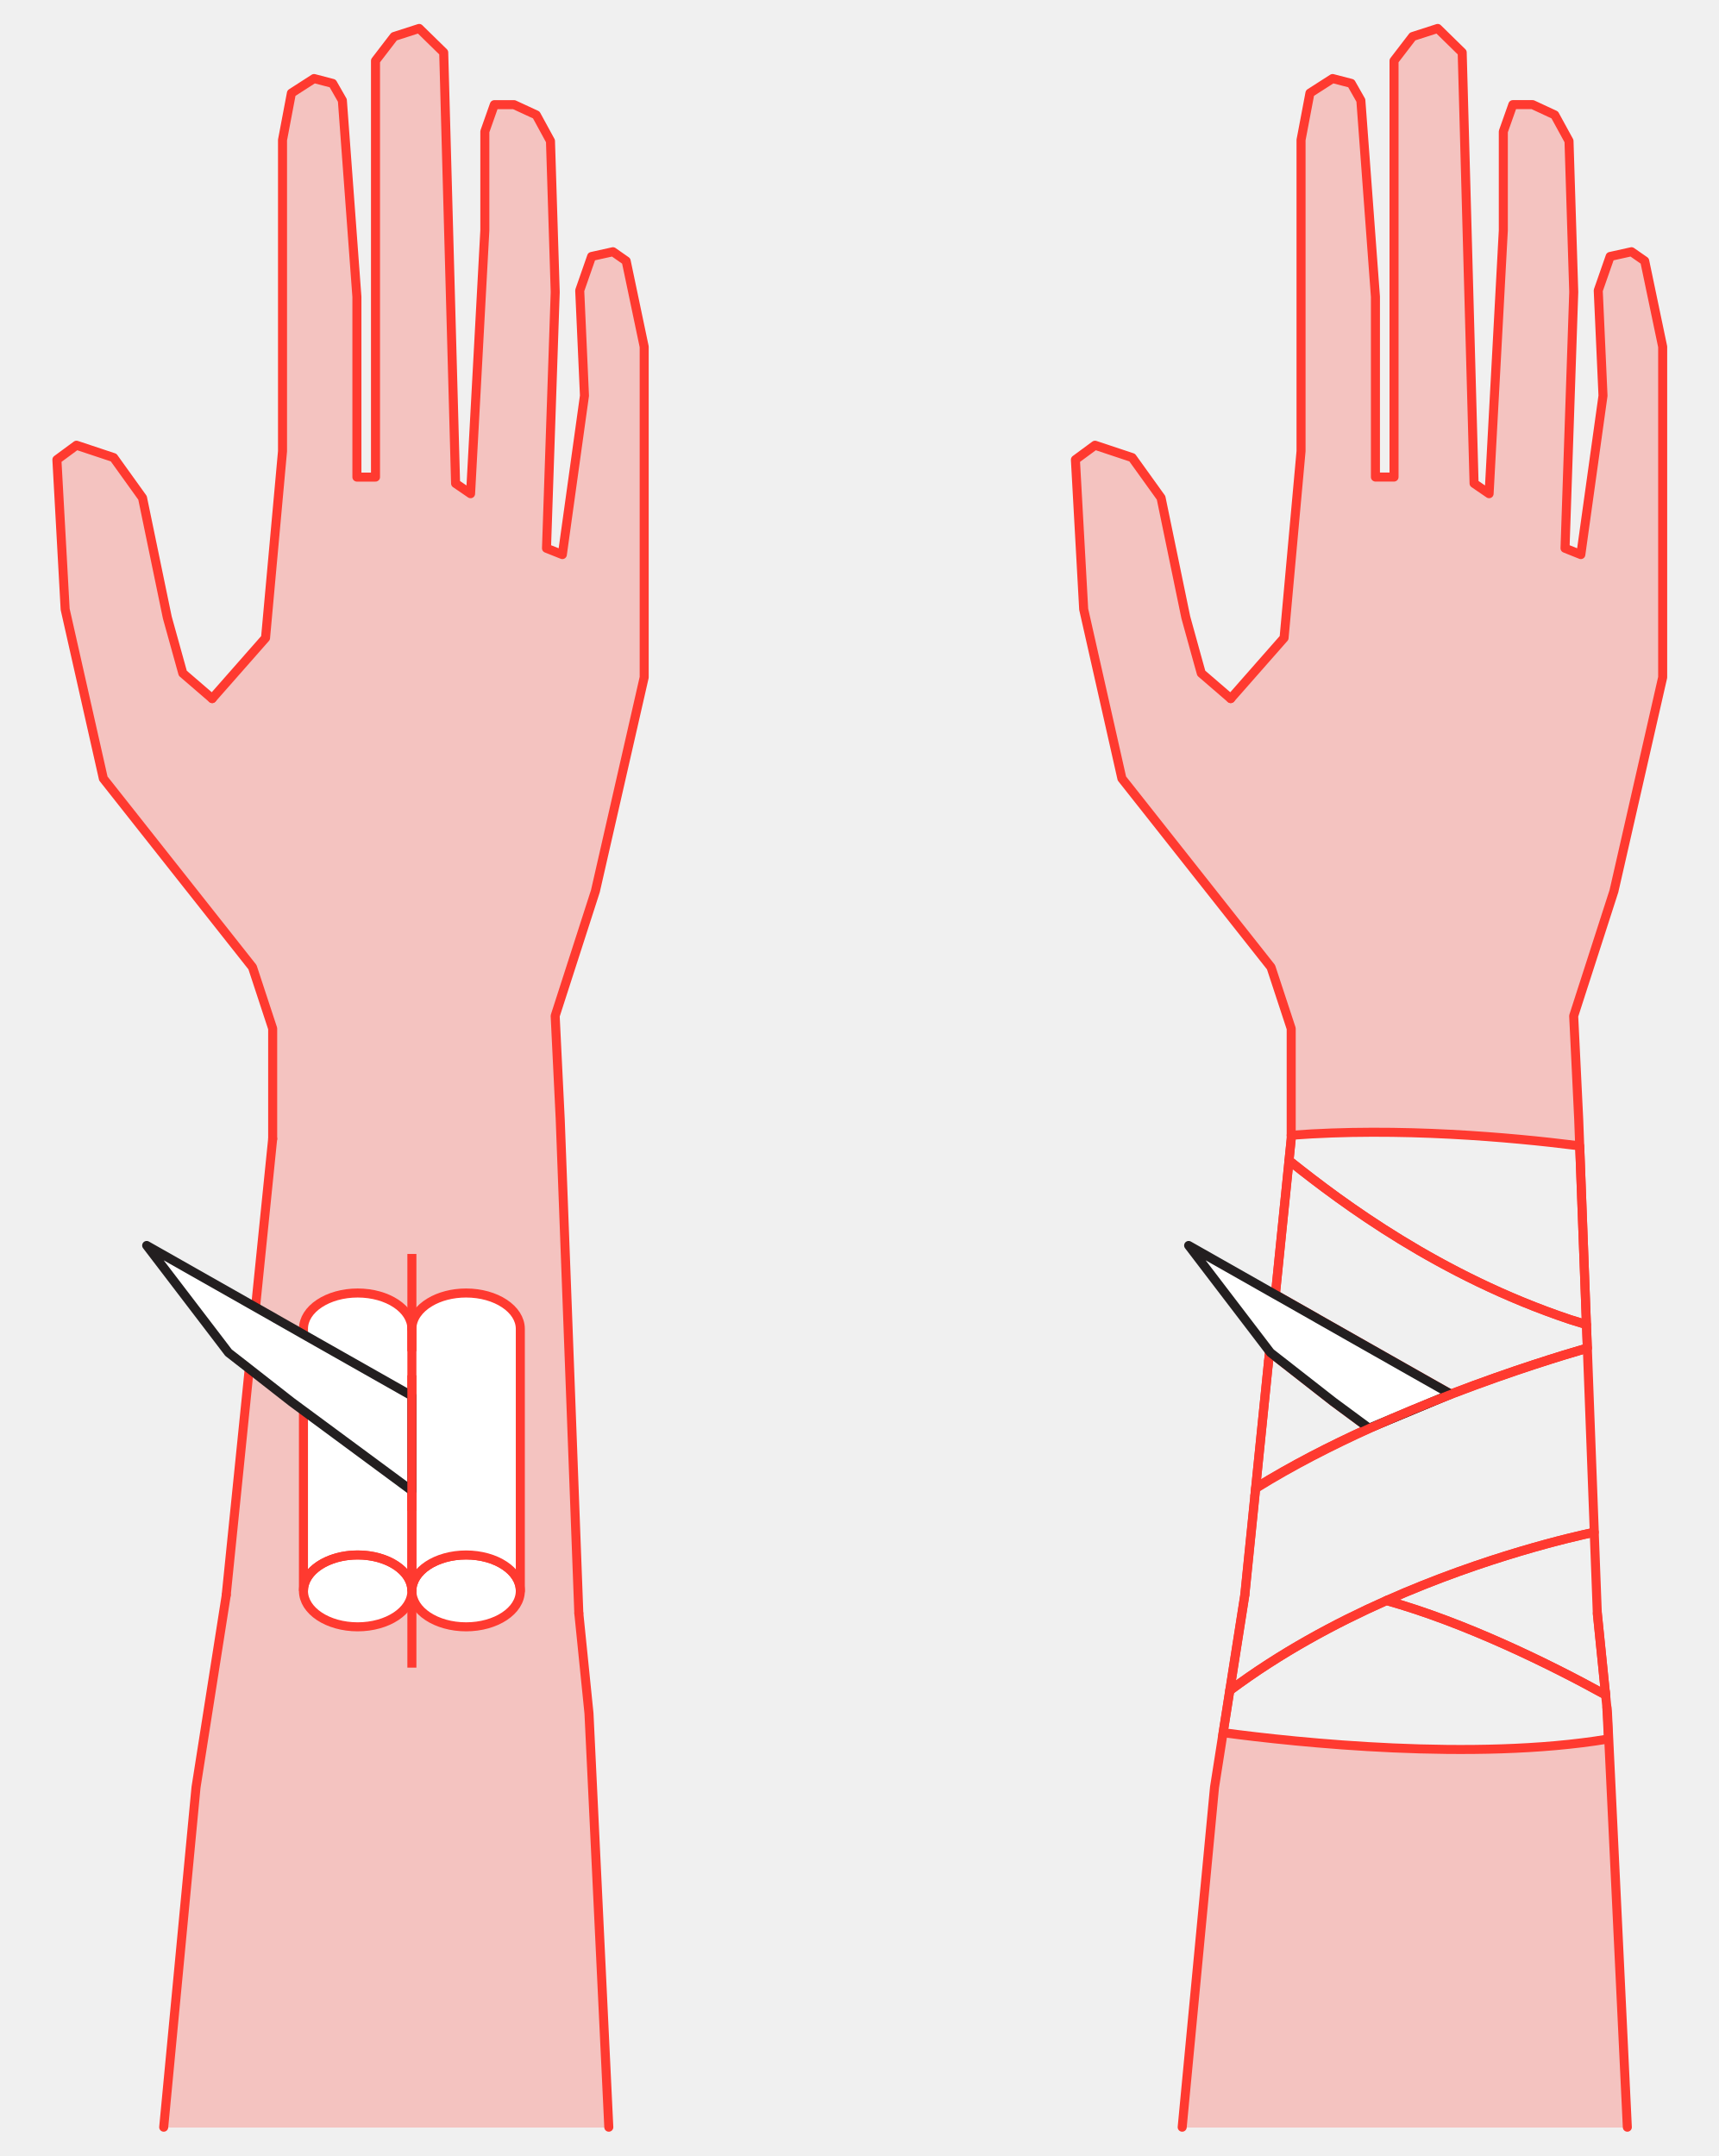
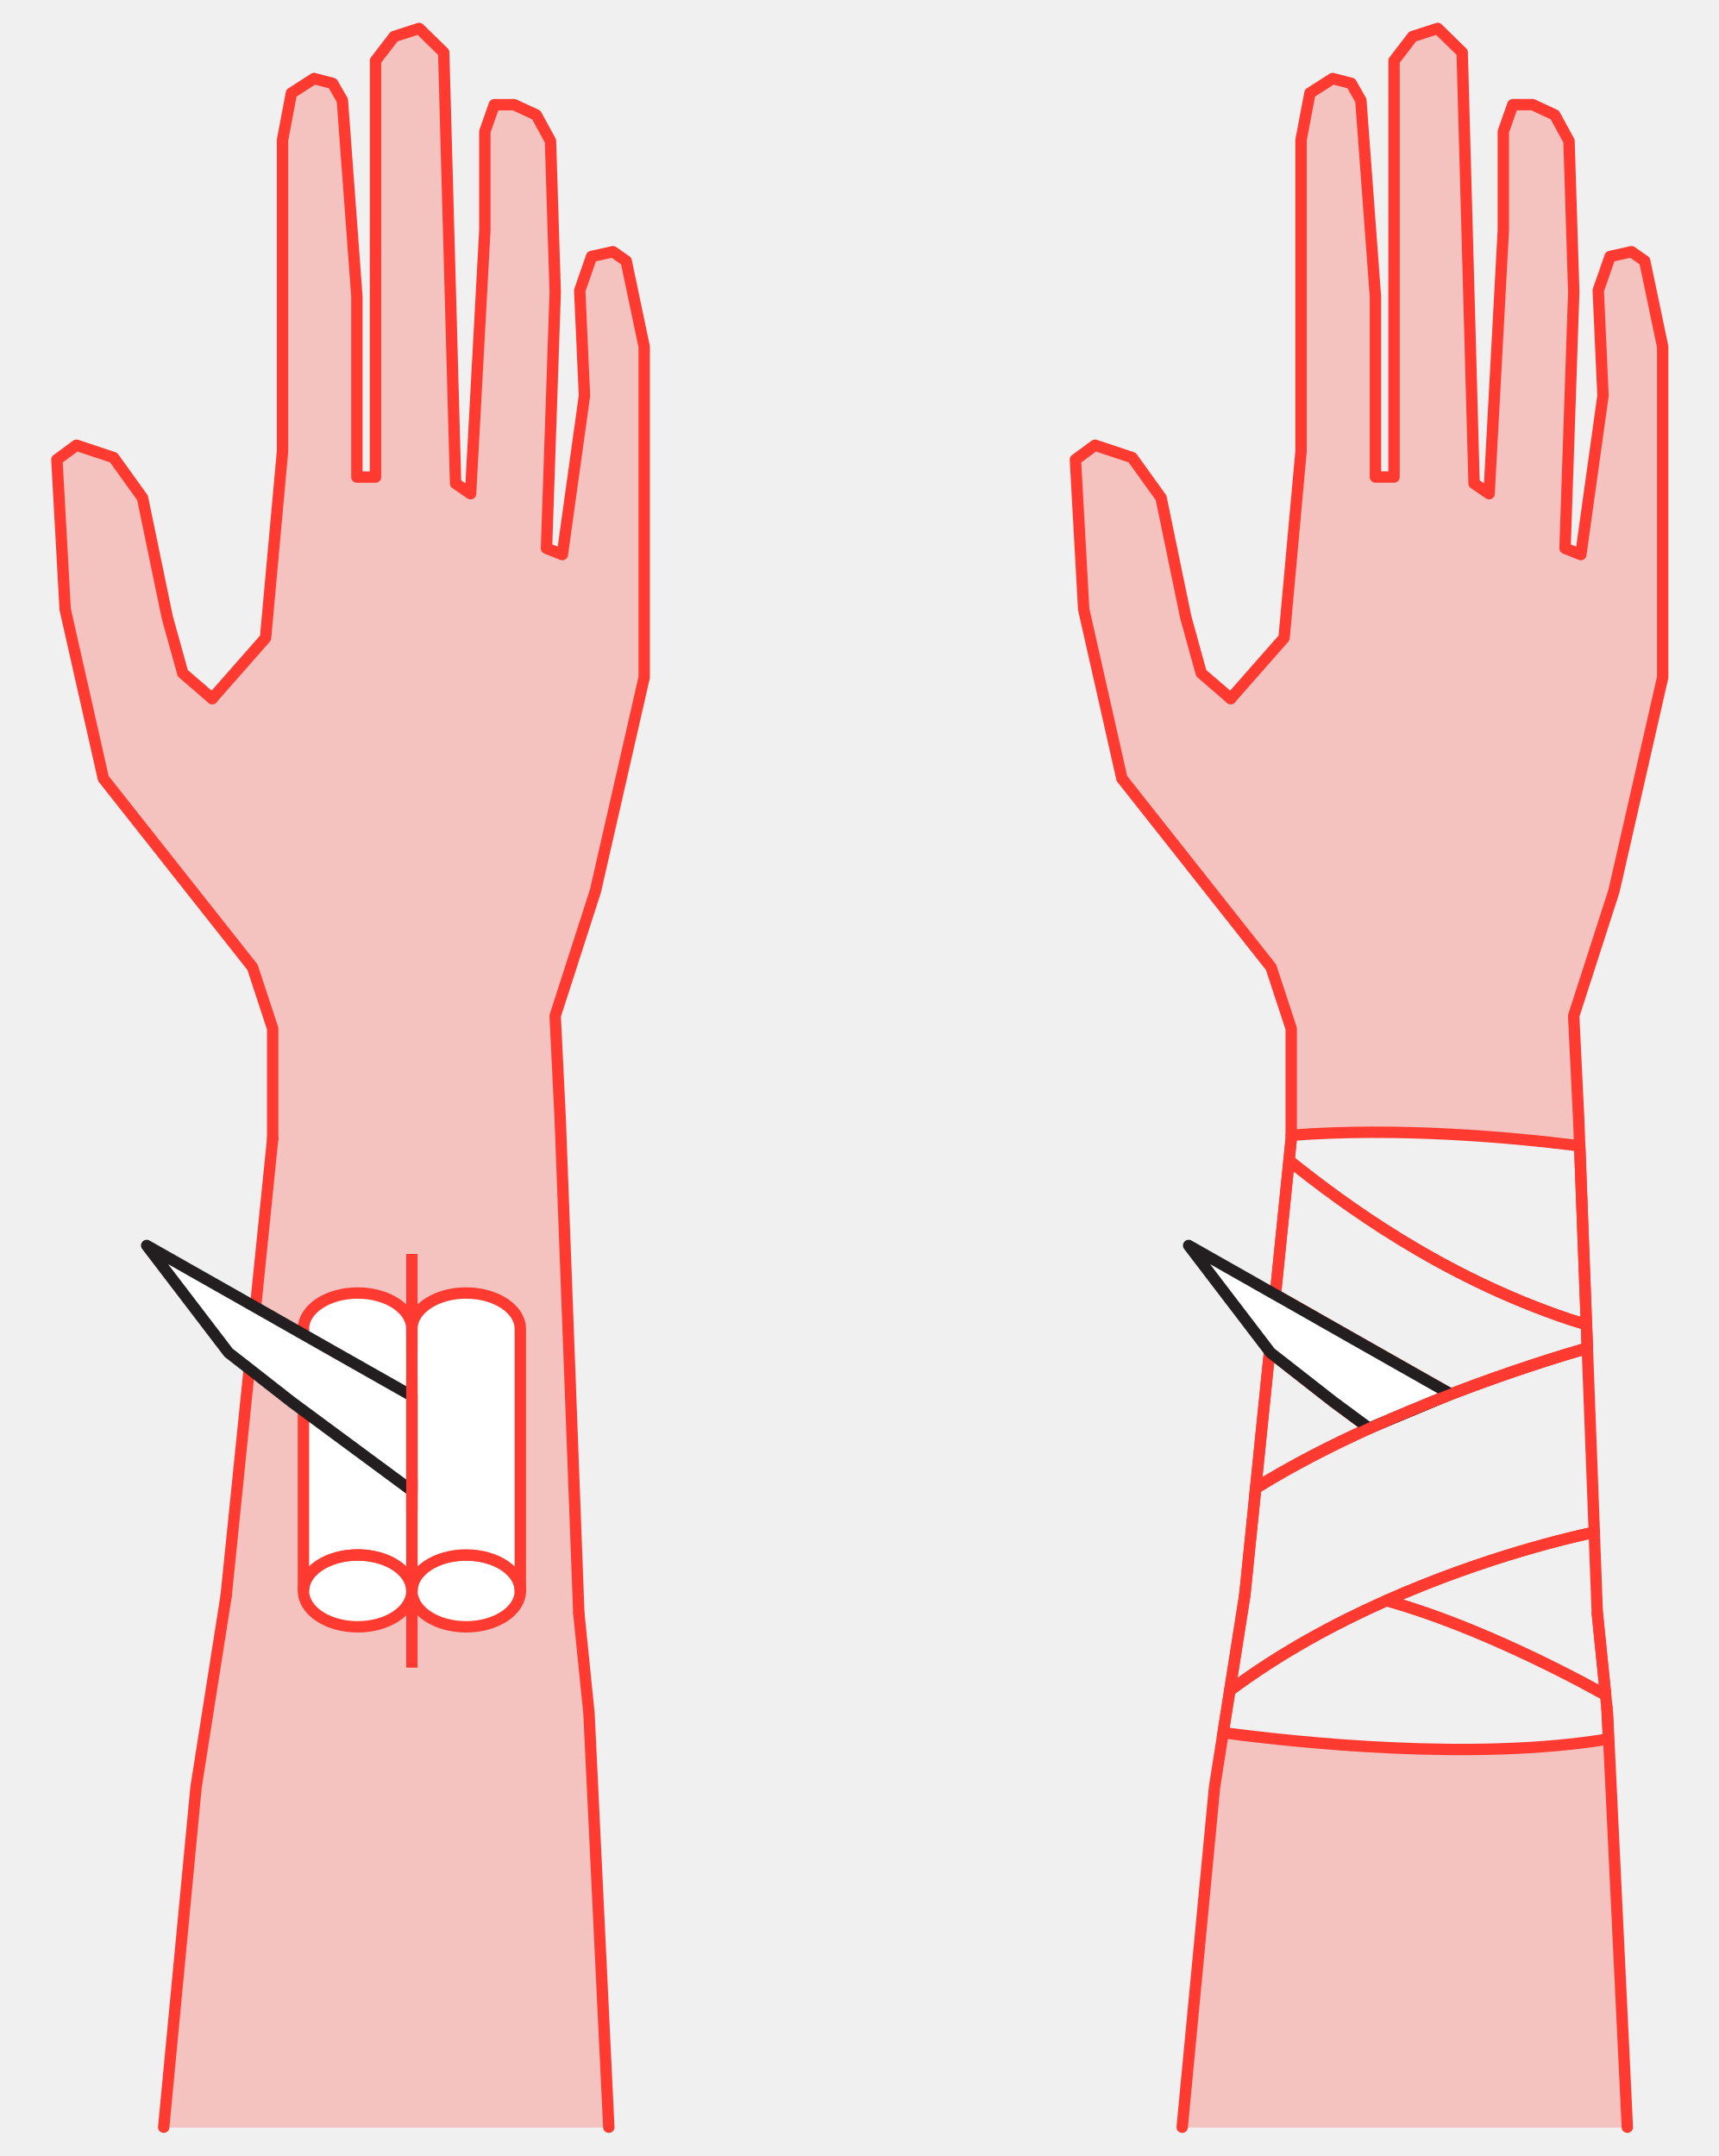
<svg xmlns="http://www.w3.org/2000/svg" width="302" height="379" viewBox="0 0 302 379" fill="none">
-   <path d="M37.294 122.8L46.672 112.145L49.656 79.32V24.614L51.219 16.37L55.202 13.807L58.471 14.664L60.176 17.647L62.731 52.177V83.867H66V10.681L69.269 6.42L73.673 5L77.989 9.221L80.076 84.986L82.71 86.787L85.217 40.498V23.122L86.883 18.401H90.359L94.254 20.202L96.754 24.788L97.587 51.344L96.055 96.379L98.84 97.49L102.728 69.553L101.895 51.066L103.982 45.084L107.735 44.251L110.059 45.877L113.225 60.953V119.071L104.648 156.656L97.579 178.586L98.467 196.764L101.736 283.597" stroke="#FF3A30" stroke-width="1.587" stroke-linecap="round" stroke-linejoin="round" />
-   <path d="M47.926 200.199V180.808L44.379 170.025L18.164 136.852L11.452 107.106L10 80.804L13.444 78.265L19.973 80.439L25.051 87.516L29.407 108.55L32.129 118.349L37.294 122.8" stroke="#FF3A30" stroke-width="1.587" stroke-linecap="round" stroke-linejoin="round" />
-   <path d="M28.773 373.937L34.453 314.192L39.769 280.384" stroke="#FF3A30" stroke-width="1.587" stroke-linecap="round" stroke-linejoin="round" />
-   <path d="M107.005 373.936L103.522 301.195L101.736 283.597" stroke="#FF3A30" stroke-width="1.587" stroke-linecap="round" stroke-linejoin="round" />
-   <path d="M43.935 239.371L39.761 280.375" stroke="#FF3A30" stroke-width="1.587" stroke-linecap="round" stroke-linejoin="round" />
-   <path d="M47.926 200.192L44.943 229.501" stroke="#FF3A30" stroke-width="1.587" stroke-linecap="round" stroke-linejoin="round" />
+   <path d="M37.294 122.8L46.672 112.145L49.656 79.32V24.614L51.219 16.37L55.202 13.807L58.471 14.664L60.176 17.647L62.731 52.177V83.867H66V10.681L69.269 6.42L73.673 5L77.989 9.221L80.076 84.986L82.71 86.787L85.217 40.498V23.122L86.883 18.401H90.359L94.254 20.202L96.754 24.788L97.587 51.344L96.055 96.379L98.84 97.49L102.728 69.553L101.895 51.066L103.982 45.084L107.735 44.251L110.059 45.877L113.225 60.953V119.071L104.648 156.656L97.579 178.586L98.467 196.764L101.736 283.597" stroke="#FF3A30" stroke-width="2" stroke-linecap="round" stroke-linejoin="round" />
+   <path d="M47.926 200.199V180.808L44.379 170.025L18.164 136.852L11.452 107.106L10 80.804L13.444 78.265L19.973 80.439L25.051 87.516L29.407 108.55L32.129 118.349L37.294 122.8" stroke="#FF3A30" stroke-width="2" stroke-linecap="round" stroke-linejoin="round" />
+   <path d="M28.773 373.937L34.453 314.192L39.769 280.384" stroke="#FF3A30" stroke-width="2" stroke-linecap="round" stroke-linejoin="round" />
+   <path d="M107.005 373.936L103.522 301.195L101.736 283.597" stroke="#FF3A30" stroke-width="2" stroke-linecap="round" stroke-linejoin="round" />
+   <path d="M43.935 239.371L39.761 280.375" stroke="#FF3A30" stroke-width="2" stroke-linecap="round" stroke-linejoin="round" />
+   <path d="M47.926 200.192L44.943 229.501" stroke="#FF3A30" stroke-width="2" stroke-linecap="round" stroke-linejoin="round" />
  <path opacity="0.25" d="M113.217 61.016V119.135L104.839 155.878L97.579 178.65L97.587 178.785L98.459 196.827L101.736 283.652L103.41 300.132L103.426 300.465V300.481L106.529 364.241L106.592 365.574L106.663 367.002L107.005 374H28.773L34.446 314.247L39.77 280.439L43.919 239.585L43.935 239.593L53.337 242.108L72.395 247.218V232.865L53.337 238.784L44.943 229.723L44.927 229.715L47.926 200.255V180.871L47.101 178.515L47.069 178.42L47.045 178.348L47.021 178.285L44.046 169.827L43.951 169.549L18.164 136.908L11.452 107.162L10.008 81.018L10 80.868L13.444 78.329L19.973 80.503L25.051 87.572L29.193 107.598L32.121 118.405L37.294 122.864L46.672 112.2L49.656 78.329V24.669L49.791 24.114L49.806 24.05L49.814 24.003L51.615 16.33L51.655 16.148L55.202 13.87L58.471 14.72L60.169 17.711L62.668 51.384V51.55L62.731 83.922H66V10.744L69.269 6.484L73.673 5.063L77.981 9.285L79.108 50.075L80.068 85.041L82.71 86.85L85.003 44.425L85.209 23.344V23.185L86.883 18.457H90.359L94.246 20.266L94.889 21.599L94.913 21.654L96.761 25.478L96.769 25.494L96.88 29.231L96.904 30.08L97.563 52.09L96.055 96.443H96.063L98.832 97.553L102.72 69.649V69.625L102.728 69.609L101.903 51.265V51.257L101.895 51.122L103.982 45.148L107.735 44.314L110.059 45.933L113.217 61.016Z" fill="#FF3A30" />
-   <path d="M72.395 266.173V263.793V246.996" stroke="#FF3A30" stroke-width="1.587" stroke-miterlimit="10" />
-   <path d="M72.395 249.075V236.554" stroke="#FF3A30" stroke-width="1.587" stroke-miterlimit="10" />
-   <path d="M81.924 285.977C87.187 285.977 91.453 283.149 91.453 279.661C91.453 276.173 87.187 273.346 81.924 273.346C76.662 273.346 72.395 276.173 72.395 279.661C72.395 283.149 76.662 285.977 81.924 285.977Z" fill="white" stroke="#FF3A30" stroke-width="1.587" stroke-linecap="round" stroke-linejoin="round" />
+   <path d="M72.395 266.173V263.793V246.996" stroke="#FF3A30" stroke-width="2" stroke-miterlimit="10" />
+   <path d="M72.395 249.075V236.554" stroke="#FF3A30" stroke-width="2" stroke-miterlimit="10" />
+   <path d="M81.924 285.977C87.187 285.977 91.453 283.149 91.453 279.661C91.453 276.173 87.187 273.346 81.924 273.346C76.662 273.346 72.395 276.173 72.395 279.661C72.395 283.149 76.662 285.977 81.924 285.977Z" fill="white" stroke="#FF3A30" stroke-width="2" stroke-linecap="round" stroke-linejoin="round" />
  <path d="M72.395 260.484V277.281H53.337V246.131L72.395 260.484Z" fill="white" />
  <path d="M72.395 232.746V246.131L53.337 243.949V232.746H72.395Z" fill="white" />
-   <path d="M62.866 285.977C68.129 285.977 72.395 283.149 72.395 279.661C72.395 276.173 68.129 273.346 62.866 273.346C57.603 273.346 53.337 276.173 53.337 279.661C53.337 283.149 57.603 285.977 62.866 285.977Z" fill="white" stroke="#FF3A30" stroke-width="1.587" stroke-linecap="round" stroke-linejoin="round" />
+   <path d="M62.866 285.977C68.129 285.977 72.395 283.149 72.395 279.661C72.395 276.173 68.129 273.346 62.866 273.346C57.603 273.346 53.337 276.173 53.337 279.661C53.337 283.149 57.603 285.977 62.866 285.977Z" fill="white" stroke="#FF3A30" stroke-width="2" stroke-linecap="round" stroke-linejoin="round" />
  <path d="M53.337 233.611C53.337 230.127 57.606 227.295 62.866 227.295C68.127 227.295 72.395 230.127 72.395 233.611" fill="white" />
-   <path d="M53.337 233.611C53.337 230.127 57.606 227.295 62.866 227.295C68.127 227.295 72.395 230.127 72.395 233.611" stroke="#FF3A30" stroke-width="1.587" stroke-linecap="round" stroke-linejoin="round" />
-   <path d="M91.453 233.611V279.661C91.453 276.17 87.185 273.346 81.924 273.346C76.664 273.346 72.395 276.17 72.395 279.661V233.611C72.395 231.754 73.617 230.072 75.553 228.921C77.235 227.906 79.481 227.295 81.924 227.295C87.185 227.295 91.453 230.127 91.453 233.611Z" fill="white" stroke="#FF3A30" stroke-width="1.587" stroke-linecap="round" stroke-linejoin="round" />
-   <path d="M72.395 260.484V279.661C72.395 278.82 72.149 278.019 71.697 277.281C70.277 274.972 66.857 273.346 62.866 273.346C58.875 273.346 55.456 274.972 54.035 277.281C53.583 278.019 53.337 278.82 53.337 279.661V246.131L72.395 260.484Z" stroke="#FF3A30" stroke-width="1.587" stroke-miterlimit="10" />
-   <path d="M53.337 243.949V233.611" stroke="#FF3A30" stroke-width="1.587" stroke-miterlimit="10" />
-   <path d="M72.395 237.538V220.432" stroke="#FF3A30" stroke-width="1.587" stroke-miterlimit="10" />
-   <path d="M72.395 293.15V280.629" stroke="#FF3A30" stroke-width="1.587" stroke-miterlimit="10" />
-   <path d="M72.395 245.385V262.063L51.234 246.433L43.578 240.442L43.562 240.426L40.166 237.784L38.54 235.65L25.781 218.94L48.346 231.738L48.362 231.754L55.709 235.928L66.936 242.291L72.395 245.385Z" fill="white" stroke="#231F20" stroke-width="1.587" stroke-linecap="round" stroke-linejoin="round" />
-   <path d="M72.395 265.602V241.767" stroke="#FF3A30" stroke-width="1.587" stroke-miterlimit="10" />
-   <path d="M280.218 269.291V269.355C276.703 270.092 261.176 273.584 243.696 281.359C234.612 285.398 224.963 290.603 216.164 297.18L218.798 280.439L220.719 261.539C227.034 257.628 233.882 254.121 240.642 251.058L254.995 245.068C255.09 245.028 255.185 244.988 255.272 244.957C265.674 240.966 274.537 238.252 278.996 236.967L280.218 269.291Z" stroke="#FF3A30" stroke-width="1.587" stroke-linecap="round" stroke-linejoin="round" />
+   <path d="M53.337 233.611C53.337 230.127 57.606 227.295 62.866 227.295C68.127 227.295 72.395 230.127 72.395 233.611" stroke="#FF3A30" stroke-width="2" stroke-linecap="round" stroke-linejoin="round" />
+   <path d="M91.453 233.611V279.661C91.453 276.17 87.185 273.346 81.924 273.346C76.664 273.346 72.395 276.17 72.395 279.661V233.611C72.395 231.754 73.617 230.072 75.553 228.921C77.235 227.906 79.481 227.295 81.924 227.295C87.185 227.295 91.453 230.127 91.453 233.611Z" fill="white" stroke="#FF3A30" stroke-width="2" stroke-linecap="round" stroke-linejoin="round" />
+   <path d="M72.395 260.484V279.661C72.395 278.82 72.149 278.019 71.697 277.281C70.277 274.972 66.857 273.346 62.866 273.346C58.875 273.346 55.456 274.972 54.035 277.281C53.583 278.019 53.337 278.82 53.337 279.661V246.131L72.395 260.484Z" stroke="#FF3A30" stroke-width="2" stroke-miterlimit="10" />
+   <path d="M53.337 243.949V233.611" stroke="#FF3A30" stroke-width="2" stroke-miterlimit="10" />
+   <path d="M72.395 237.538V220.432" stroke="#FF3A30" stroke-width="2" stroke-miterlimit="10" />
+   <path d="M72.395 293.15V280.629" stroke="#FF3A30" stroke-width="2" stroke-miterlimit="10" />
+   <path d="M72.395 245.385V262.063L51.234 246.433L43.578 240.442L43.562 240.426L40.166 237.784L38.54 235.65L25.781 218.94L48.346 231.738L48.362 231.754L55.709 235.928L66.936 242.291L72.395 245.385Z" fill="white" stroke="#231F20" stroke-width="2" stroke-linecap="round" stroke-linejoin="round" />
+   <path d="M72.395 265.602V241.767" stroke="#FF3A30" stroke-width="2" stroke-miterlimit="10" />
+   <path d="M280.218 269.291V269.355C276.703 270.092 261.176 273.584 243.696 281.359C234.612 285.398 224.963 290.603 216.164 297.18L218.798 280.439L220.719 261.539C227.034 257.628 233.882 254.121 240.642 251.058L254.995 245.068C255.09 245.028 255.185 244.988 255.272 244.957C265.674 240.966 274.537 238.252 278.996 236.967L280.218 269.291Z" stroke="#FF3A30" stroke-width="2" stroke-linecap="round" stroke-linejoin="round" />
  <path opacity="0.25" d="M254.987 245.068L240.634 251.058L234.374 246.433L226.709 240.442L226.693 240.426L223.305 237.784L223.163 237.594L223.964 229.723L223.948 229.715L224.162 227.581L231.486 231.738L231.502 231.754L238.841 235.92L250.076 242.291L254.987 245.068Z" fill="#FF3A30" />
  <path opacity="0.25" d="M286.026 373.937V374H207.794L213.467 314.247L214.99 304.591C228.042 306.336 259.057 309.613 282.543 305.725C282.559 305.725 282.583 305.725 282.598 305.725C282.63 305.717 282.662 305.717 282.694 305.71H282.702L285.09 354.712L285.129 355.592L285.55 364.249L285.613 365.582L285.685 367.01L286.026 373.944V373.937Z" fill="#FF3A30" />
  <path opacity="0.25" d="M292.239 61.016V119.135L283.86 155.878L283.812 156.021L278.441 172.874L276.6 178.642L277.481 196.764L277.655 201.453H277.647C277.243 201.39 276.981 201.35 276.981 201.35C265.825 199.953 245.974 198.113 226.947 199.565V180.871L226.122 178.515L226.09 178.42L226.067 178.348L226.043 178.285V178.261L226.027 178.245L223.075 169.851V169.827L222.98 169.549L197.194 136.908L190.481 107.162V107.098L189.029 80.868L192.473 78.329L199.003 80.503L204.081 87.572L208.222 107.598L208.294 107.868L210.38 115.58L211.15 118.405L216.323 122.864L225.702 112.2L225.884 110.145L228.685 78.329V24.669L228.82 24.114L228.836 24.05V24.003L230.645 16.33L230.684 16.148L234.231 13.87L237.5 14.72L239.198 17.711L241.697 51.384V51.654L241.753 79.876V83.859L241.761 83.922H245.03V10.744L248.298 6.484L252.702 5.063L257.01 9.285L259.097 84.978V85.041L261.739 86.85V86.787L264.032 44.425V44.298L264.238 23.344V23.185L265.913 18.457H269.388L273.276 20.266L273.918 21.599L273.942 21.654L275.791 25.478V25.494L275.91 29.231L275.934 30.08L276.592 52.042L275.085 96.379V96.443H275.093L277.862 97.553L281.749 69.649V69.609L281.757 69.545L280.924 51.114L283.011 45.148L286.764 44.314L289.089 45.933L292.246 61.016H292.239Z" fill="#FF3A30" />
-   <path d="M278.996 236.967L277.655 201.453L277.481 196.764L276.6 178.634V178.586L278.361 173.112L278.441 172.874L283.669 156.656L283.812 156.021L283.82 156.005L292.238 119.071V61.016V60.953L289.081 45.87L286.756 44.251L283.003 45.084L280.916 51.059V51.106L281.749 69.545L281.741 69.625L277.854 97.49L275.077 96.379L276.584 52.042L276.608 51.336L275.775 24.788L273.268 20.202L269.38 18.393H265.904L264.23 23.122V23.185V23.344V40.498L264.024 44.298V44.322L261.731 86.787L259.089 84.978L257.002 9.285V9.221L252.694 5L248.29 6.42L245.021 10.681V10.744V83.859H241.753V52.177L239.19 17.647L237.492 14.656L234.223 13.807L230.24 16.362L228.677 24.606V24.669V78.329V79.313L225.924 109.622L225.876 110.145L225.694 112.137L216.315 122.8" stroke="#FF3A30" stroke-width="1.587" stroke-linecap="round" stroke-linejoin="round" />
-   <path d="M278.837 232.849H278.83C277.195 232.341 275.926 231.952 275.926 231.952C253.003 224.264 235.905 211.442 226.947 204.309C226.947 204.309 226.797 204.198 226.566 204.016L226.947 200.255V199.565C245.974 198.113 265.825 199.953 276.981 201.35C276.981 201.35 277.243 201.39 277.647 201.453H277.655L278.837 232.849Z" stroke="#FF3A30" stroke-width="1.587" stroke-linecap="round" stroke-linejoin="round" />
-   <path d="M216.315 122.8L211.142 118.341L210.372 115.58L208.429 108.55L208.286 107.868L204.073 87.509L198.995 80.439L192.465 78.265L189.021 80.804V80.868L190.473 107.098L197.186 136.844L223.401 170.025L226.947 180.808V180.871V199.565" stroke="#FF3A30" stroke-width="1.587" stroke-linecap="round" stroke-linejoin="round" />
-   <path d="M207.786 373.937L213.467 314.192L218.783 280.384" stroke="#FF3A30" stroke-width="1.587" stroke-linecap="round" stroke-linejoin="round" />
-   <path d="M282.209 297.95H282.202M282.202 297.95C272.252 292.459 257.391 285.191 243.688 281.359C261.168 273.583 276.695 270.092 280.21 269.354L280.75 283.589V283.652L282.202 297.95Z" stroke="#FF3A30" stroke-width="1.587" stroke-linecap="round" stroke-linejoin="round" />
-   <path d="M282.432 300.132L282.543 301.187L286.026 373.937" stroke="#FF3A30" stroke-width="1.587" stroke-linecap="round" stroke-linejoin="round" />
-   <path d="M282.21 297.95L280.758 283.589" stroke="#FF3A30" stroke-width="1.587" stroke-linecap="round" stroke-linejoin="round" />
-   <path d="M222.956 239.371L218.783 280.375" stroke="#FF3A30" stroke-width="1.587" stroke-linecap="round" stroke-linejoin="round" />
-   <path d="M278.996 236.967C274.537 238.252 265.674 240.966 255.273 244.957C255.185 244.989 255.09 245.028 254.995 245.068L250.084 242.291L238.849 235.92L231.509 231.754L231.494 231.738L224.17 227.581L226.574 204.016C226.804 204.198 226.955 204.309 226.955 204.309C235.913 211.442 253.011 224.264 275.933 231.953C275.933 231.953 277.203 232.341 278.837 232.849H278.845L279.004 236.967H278.996Z" stroke="#FF3A30" stroke-width="1.587" stroke-linecap="round" stroke-linejoin="round" />
-   <path d="M223.964 229.501L224.162 227.581L226.558 204.008L226.947 200.192" stroke="#FF3A30" stroke-width="1.587" stroke-linecap="round" stroke-linejoin="round" />
-   <path d="M240.634 251.058C233.874 254.121 227.026 257.628 220.711 261.539L222.94 239.585H222.956L223.162 237.594L223.305 237.784L226.693 240.426L226.709 240.442L234.374 246.433L240.634 251.058Z" stroke="#FF3A30" stroke-width="1.587" stroke-miterlimit="10" />
-   <path d="M222.956 239.371L223.139 237.57L223.964 229.501" stroke="#FF3A30" stroke-width="1.587" stroke-miterlimit="10" />
-   <path d="M254.987 245.068L240.634 251.058L234.374 246.433L226.709 240.442L226.693 240.426L223.305 237.784L223.162 237.594L223.139 237.57L221.671 235.642L208.92 218.94L224.154 227.581H224.162L231.486 231.738L231.501 231.754L238.841 235.92L250.076 242.291L254.987 245.068Z" fill="white" stroke="#231F20" stroke-width="1.587" stroke-linecap="round" stroke-linejoin="round" />
-   <path d="M280.329 269.331H280.321C280.321 269.331 280.25 269.307 280.21 269.291" stroke="#FF3A30" stroke-width="1.587" stroke-miterlimit="10" />
-   <path d="M226.568 204.017L226.559 204.008" stroke="#FF3A30" stroke-width="1.587" stroke-miterlimit="10" />
-   <path d="M220.712 261.54L220.703 261.548" stroke="#FF3A30" stroke-width="1.587" stroke-miterlimit="10" />
-   <path d="M280.313 269.331C280.313 269.331 280.257 269.347 280.218 269.355" stroke="#FF3A30" stroke-width="1.587" stroke-miterlimit="10" />
-   <path d="M282.701 305.702H282.693C282.693 305.702 282.63 305.71 282.598 305.718C282.582 305.718 282.558 305.718 282.543 305.718C259.057 309.606 228.042 306.329 214.99 304.583L216.156 297.18C224.955 290.595 234.604 285.39 243.688 281.352C257.391 285.184 272.252 292.452 282.201 297.942H282.209L282.431 300.124L282.447 300.457V300.6L282.455 300.64L282.701 305.694V305.702Z" stroke="#FF3A30" stroke-width="1.587" stroke-miterlimit="10" />
-   <path d="M216.133 297.204C216.133 297.204 216.141 297.188 216.149 297.188" stroke="#FF3A30" stroke-width="1.587" stroke-miterlimit="10" />
-   <path d="M280.313 269.331H280.322H280.33" stroke="#FF3A30" stroke-width="1.587" stroke-miterlimit="10" />
-   <path d="M214.974 304.591H214.991" stroke="#FF3A30" stroke-width="1.587" stroke-miterlimit="10" />
-   <path d="M282.75 305.694C282.75 305.694 282.718 305.702 282.702 305.702" stroke="#FF3A30" stroke-width="1.587" stroke-miterlimit="10" />
-   <path d="M226.948 199.565H226.939" stroke="#FF3A30" stroke-width="1.587" stroke-miterlimit="10" />
-   <path d="M279.171 236.967H279.163C274.704 238.252 265.841 240.966 255.439 244.957C255.352 244.988 255.257 245.028 255.162 245.068C250.591 246.821 245.728 248.821 240.809 251.058C234.048 254.121 227.193 257.628 220.878 261.547H220.87" stroke="#FF3A30" stroke-width="1.587" stroke-miterlimit="10" />
+   <path d="M278.996 236.967L277.655 201.453L277.481 196.764L276.6 178.634V178.586L278.361 173.112L278.441 172.874L283.669 156.656L283.812 156.021L283.82 156.005L292.238 119.071V61.016V60.953L289.081 45.87L286.756 44.251L283.003 45.084L280.916 51.059V51.106L281.749 69.545L281.741 69.625L277.854 97.49L275.077 96.379L276.584 52.042L276.608 51.336L275.775 24.788L273.268 20.202L269.38 18.393H265.904L264.23 23.122V23.185V23.344V40.498L264.024 44.298V44.322L261.731 86.787L259.089 84.978L257.002 9.285V9.221L252.694 5L248.29 6.42L245.021 10.681V10.744V83.859H241.753V52.177L239.19 17.647L237.492 14.656L234.223 13.807L230.24 16.362L228.677 24.606V24.669V78.329V79.313L225.924 109.622L225.876 110.145L225.694 112.137L216.315 122.8" stroke="#FF3A30" stroke-width="2" stroke-linecap="round" stroke-linejoin="round" />
+   <path d="M278.837 232.849H278.83C277.195 232.341 275.926 231.952 275.926 231.952C253.003 224.264 235.905 211.442 226.947 204.309C226.947 204.309 226.797 204.198 226.566 204.016L226.947 200.255V199.565C245.974 198.113 265.825 199.953 276.981 201.35C276.981 201.35 277.243 201.39 277.647 201.453H277.655L278.837 232.849Z" stroke="#FF3A30" stroke-width="2" stroke-linecap="round" stroke-linejoin="round" />
+   <path d="M216.315 122.8L211.142 118.341L210.372 115.58L208.429 108.55L208.286 107.868L204.073 87.509L198.995 80.439L192.465 78.265L189.021 80.804V80.868L190.473 107.098L197.186 136.844L223.401 170.025L226.947 180.808V180.871V199.565" stroke="#FF3A30" stroke-width="2" stroke-linecap="round" stroke-linejoin="round" />
+   <path d="M207.786 373.937L213.467 314.192L218.783 280.384" stroke="#FF3A30" stroke-width="2" stroke-linecap="round" stroke-linejoin="round" />
+   <path d="M282.209 297.95H282.202M282.202 297.95C272.252 292.459 257.391 285.191 243.688 281.359C261.168 273.583 276.695 270.092 280.21 269.354L280.75 283.589V283.652L282.202 297.95Z" stroke="#FF3A30" stroke-width="2" stroke-linecap="round" stroke-linejoin="round" />
+   <path d="M282.432 300.132L282.543 301.187L286.026 373.937" stroke="#FF3A30" stroke-width="2" stroke-linecap="round" stroke-linejoin="round" />
+   <path d="M282.21 297.95L280.758 283.589" stroke="#FF3A30" stroke-width="2" stroke-linecap="round" stroke-linejoin="round" />
+   <path d="M222.956 239.371L218.783 280.375" stroke="#FF3A30" stroke-width="2" stroke-linecap="round" stroke-linejoin="round" />
+   <path d="M278.996 236.967C274.537 238.252 265.674 240.966 255.273 244.957C255.185 244.989 255.09 245.028 254.995 245.068L250.084 242.291L238.849 235.92L231.509 231.754L231.494 231.738L224.17 227.581L226.574 204.016C226.804 204.198 226.955 204.309 226.955 204.309C235.913 211.442 253.011 224.264 275.933 231.953C275.933 231.953 277.203 232.341 278.837 232.849H278.845L279.004 236.967H278.996Z" stroke="#FF3A30" stroke-width="2" stroke-linecap="round" stroke-linejoin="round" />
+   <path d="M223.964 229.501L224.162 227.581L226.558 204.008L226.947 200.192" stroke="#FF3A30" stroke-width="2" stroke-linecap="round" stroke-linejoin="round" />
+   <path d="M240.634 251.058C233.874 254.121 227.026 257.628 220.711 261.539L222.94 239.585H222.956L223.162 237.594L223.305 237.784L226.693 240.426L226.709 240.442L234.374 246.433L240.634 251.058Z" stroke="#FF3A30" stroke-width="2" stroke-miterlimit="10" />
+   <path d="M222.956 239.371L223.139 237.57L223.964 229.501" stroke="#FF3A30" stroke-width="2" stroke-miterlimit="10" />
+   <path d="M254.987 245.068L240.634 251.058L234.374 246.433L226.709 240.442L226.693 240.426L223.305 237.784L223.162 237.594L223.139 237.57L221.671 235.642L208.92 218.94L224.154 227.581H224.162L231.486 231.738L231.501 231.754L238.841 235.92L250.076 242.291L254.987 245.068Z" fill="white" stroke="#231F20" stroke-width="2" stroke-linecap="round" stroke-linejoin="round" />
+   <path d="M280.329 269.331H280.321C280.321 269.331 280.25 269.307 280.21 269.291" stroke="#FF3A30" stroke-width="2" stroke-miterlimit="10" />
+   <path d="M226.568 204.017L226.559 204.008" stroke="#FF3A30" stroke-width="2" stroke-miterlimit="10" />
+   <path d="M220.712 261.54L220.703 261.548" stroke="#FF3A30" stroke-width="2" stroke-miterlimit="10" />
+   <path d="M280.313 269.331C280.313 269.331 280.257 269.347 280.218 269.355" stroke="#FF3A30" stroke-width="2" stroke-miterlimit="10" />
+   <path d="M282.701 305.702H282.693C282.693 305.702 282.63 305.71 282.598 305.718C282.582 305.718 282.558 305.718 282.543 305.718C259.057 309.606 228.042 306.329 214.99 304.583L216.156 297.18C224.955 290.595 234.604 285.39 243.688 281.352C257.391 285.184 272.252 292.452 282.201 297.942H282.209L282.431 300.124L282.447 300.457V300.6L282.455 300.64L282.701 305.694V305.702Z" stroke="#FF3A30" stroke-width="2" stroke-miterlimit="10" />
+   <path d="M216.133 297.204C216.133 297.204 216.141 297.188 216.149 297.188" stroke="#FF3A30" stroke-width="2" stroke-miterlimit="10" />
+   <path d="M280.313 269.331H280.322H280.33" stroke="#FF3A30" stroke-width="2" stroke-miterlimit="10" />
+   <path d="M214.974 304.591H214.991" stroke="#FF3A30" stroke-width="2" stroke-miterlimit="10" />
+   <path d="M282.75 305.694C282.75 305.694 282.718 305.702 282.702 305.702" stroke="#FF3A30" stroke-width="2" stroke-miterlimit="10" />
+   <path d="M226.948 199.565H226.939" stroke="#FF3A30" stroke-width="2" stroke-miterlimit="10" />
+   <path d="M279.171 236.967H279.163C274.704 238.252 265.841 240.966 255.439 244.957C255.352 244.988 255.257 245.028 255.162 245.068C250.591 246.821 245.728 248.821 240.809 251.058C234.048 254.121 227.193 257.628 220.878 261.547H220.87" stroke="#FF3A30" stroke-width="2" stroke-miterlimit="10" />
</svg>
